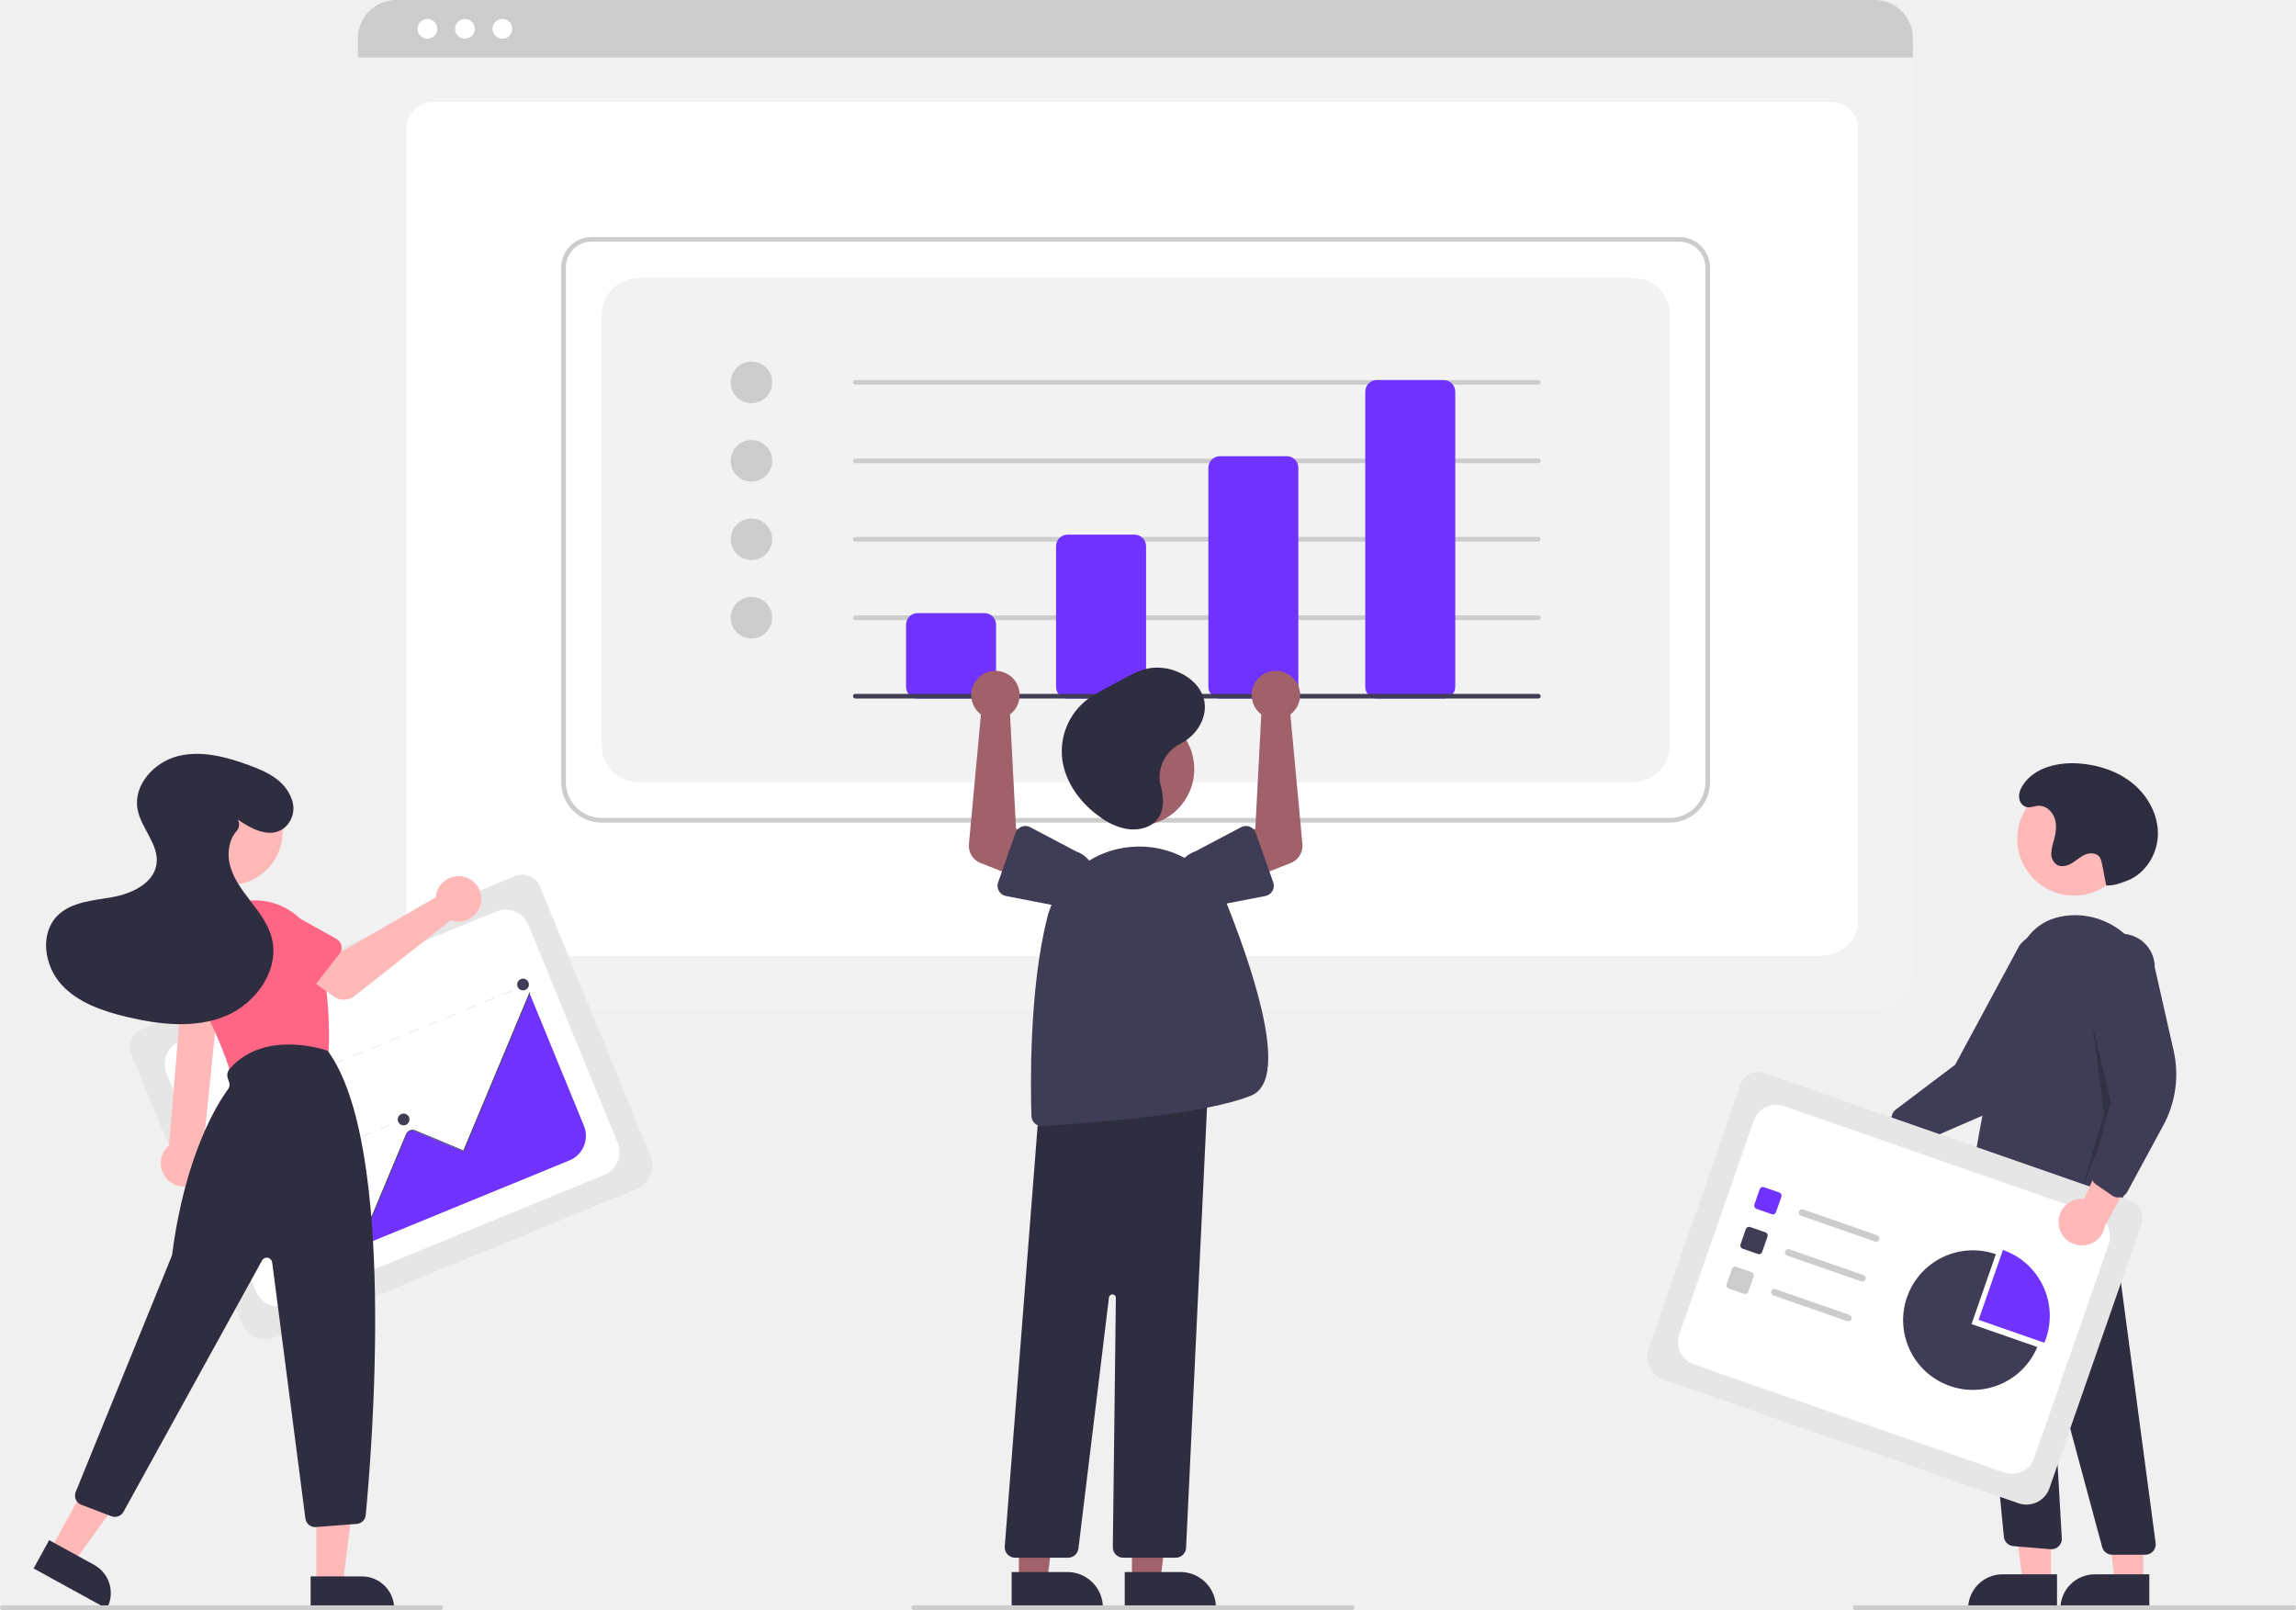
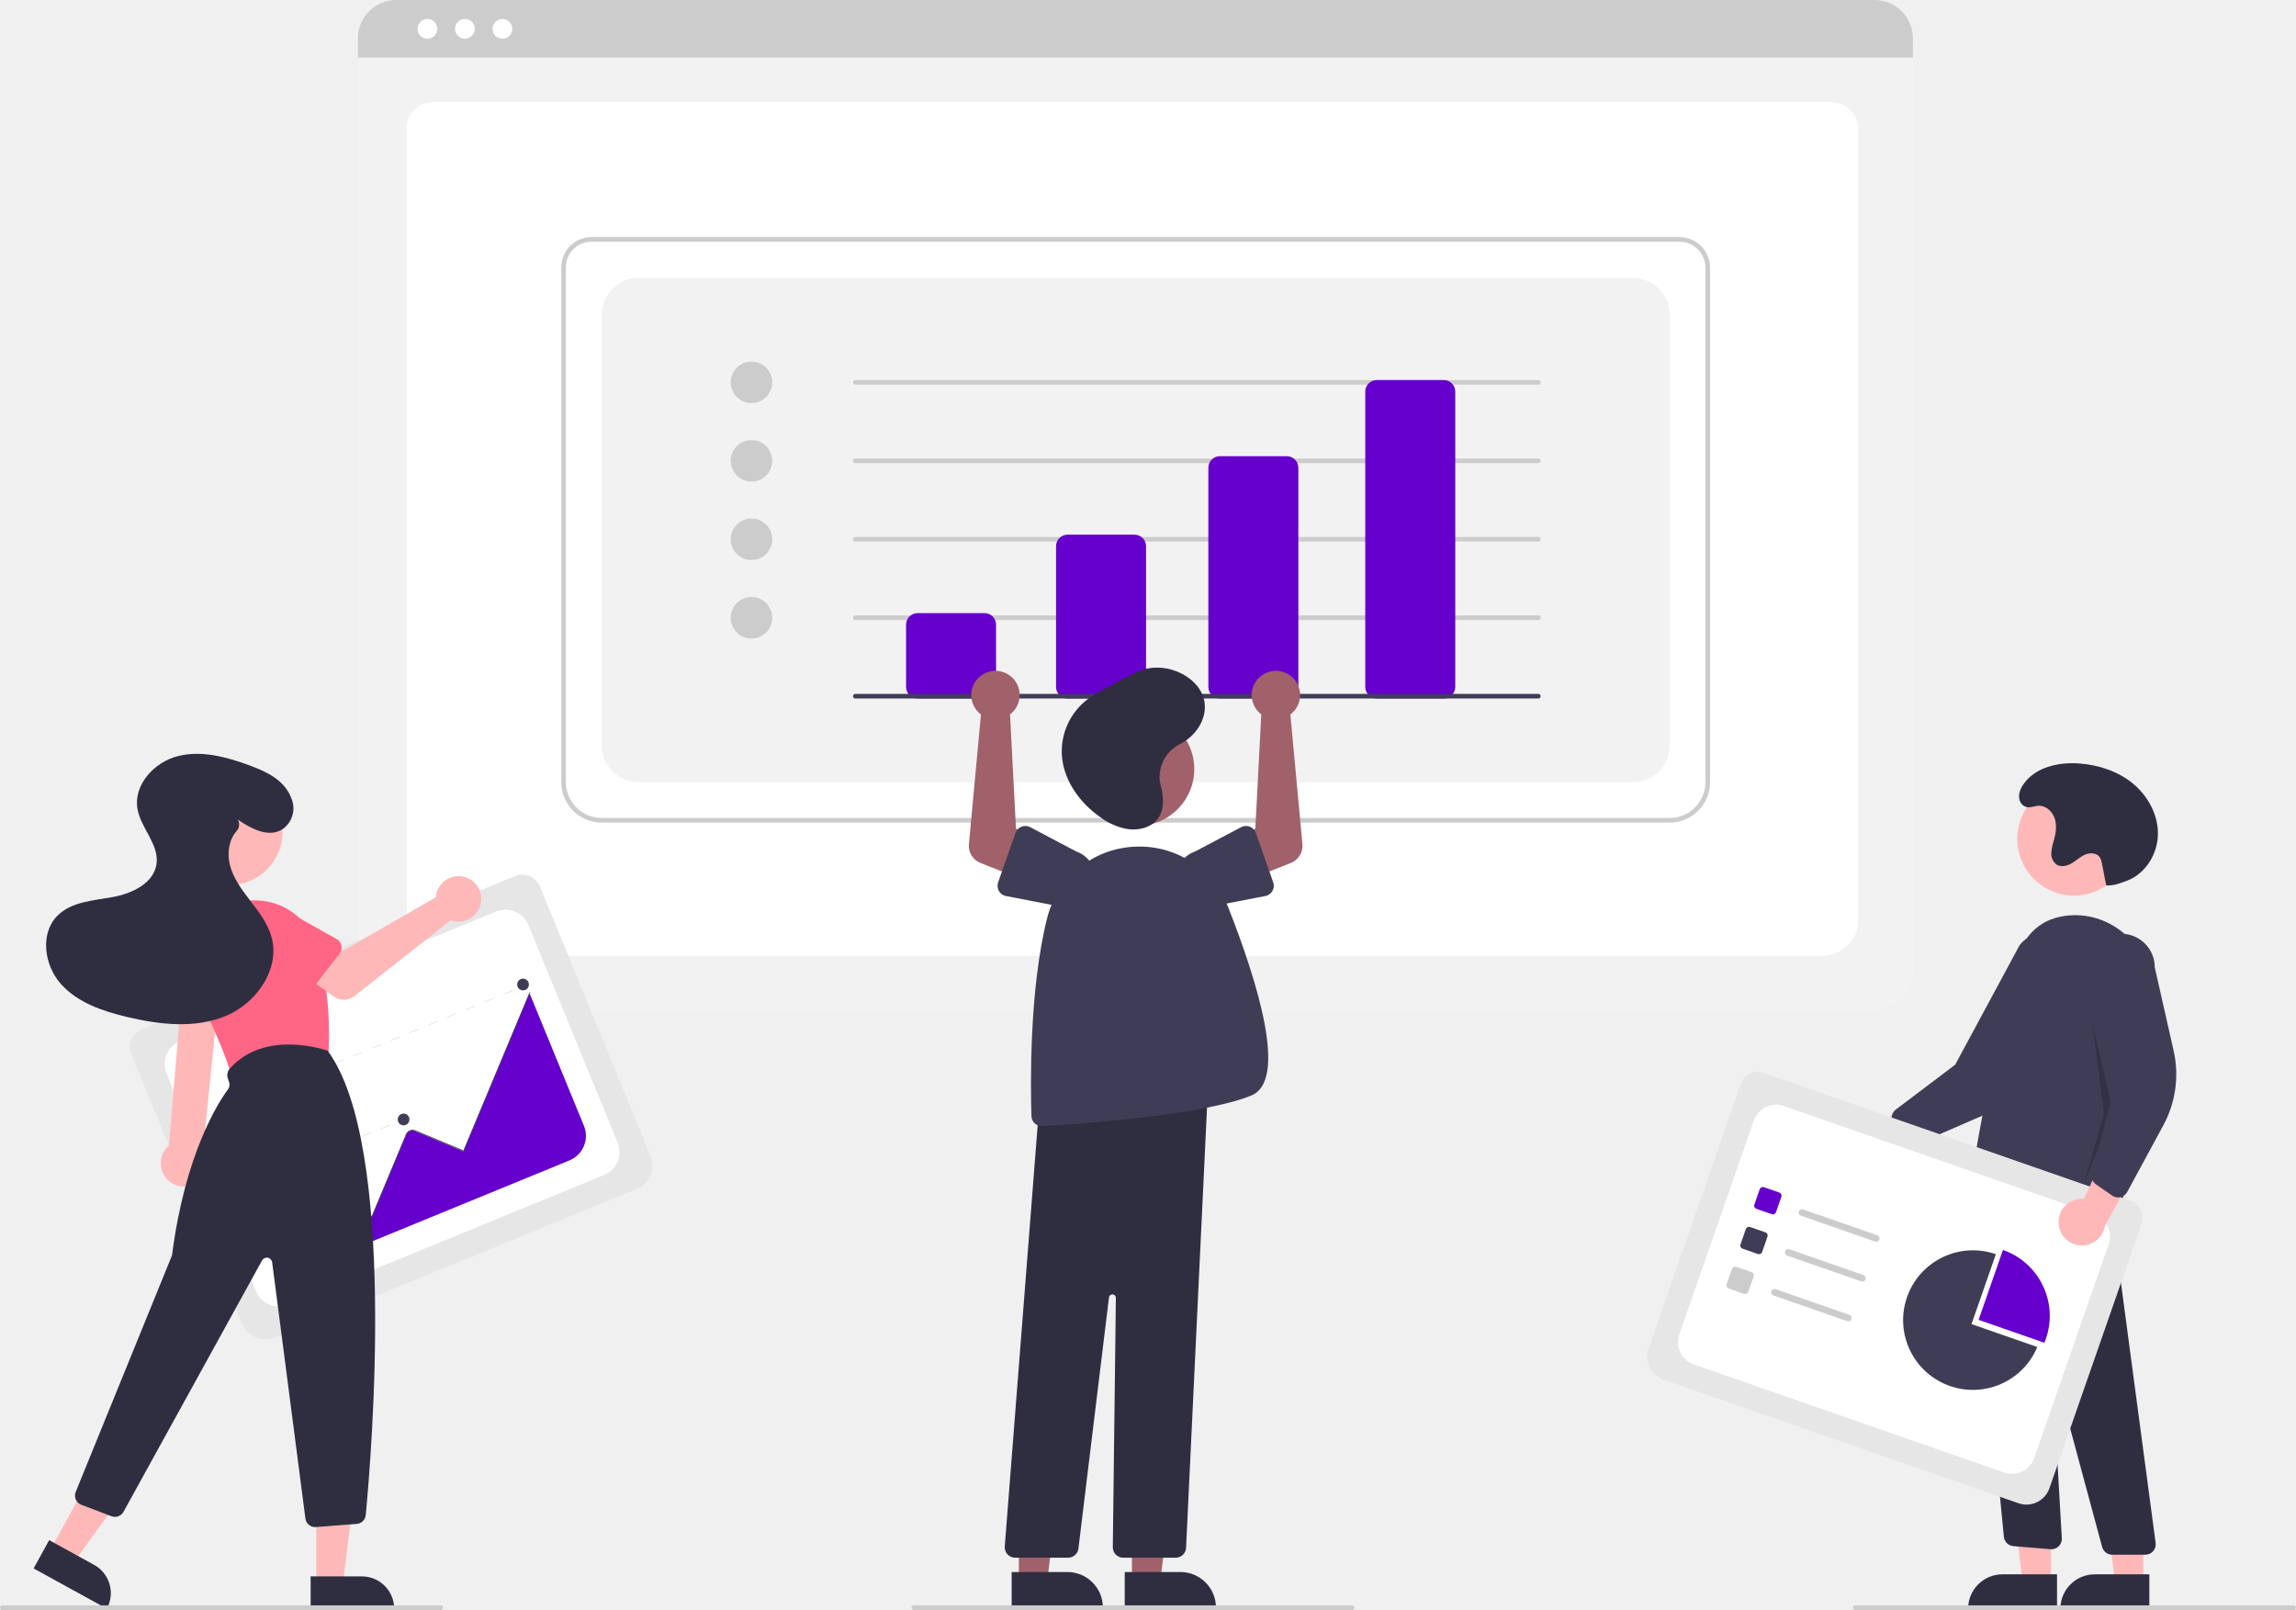
<svg xmlns="http://www.w3.org/2000/svg" width="995" height="697.681" viewBox="0 0 995 697.681" role="img" artist="Katerina Limpitsouni" source="https://undraw.co/">
  <path d="M915.189,538.707H274.35a16.519,16.519,0,0,1-16.5-16.5V127.054A12.102,12.102,0,0,1,269.938,114.965H919.391a12.311,12.311,0,0,1,12.297,12.297V522.207A16.519,16.519,0,0,1,915.189,538.707Z" transform="translate(-102.5 -101.1595)" fill="#f2f2f2" />
  <path d="M891.811,515.341H294.567c-8.755,0-15.878-6.67-15.878-14.868v-344.105c0-6.08,5.278-11.027,11.766-11.027H895.728c6.595,0,11.961,5.028,11.961,11.209V500.472C907.689,508.671,900.566,515.341,891.811,515.341Z" transform="translate(-102.5 -101.1595)" fill="#fff" />
  <path d="M931.459,126.11H257.619V117.709a16.574,16.574,0,0,1,16.56-16.55H914.899a16.574,16.574,0,0,1,16.56,16.55Z" transform="translate(-102.5 -101.1595)" fill="#ccc" />
  <circle cx="185.214" cy="12.5" r="4.283" fill="#fff" />
  <circle cx="201.473" cy="12.5" r="4.283" fill="#fff" />
  <circle cx="217.731" cy="12.5" r="4.283" fill="#fff" />
  <path d="M826.073,457.629H363.234a17.52,17.52,0,0,1-17.5-17.5V216.975a13.103,13.103,0,0,1,13.088-13.088H830.276a13.312,13.312,0,0,1,13.297,13.297V440.129A17.52,17.52,0,0,1,826.073,457.629ZM358.822,205.886a11.101,11.101,0,0,0-11.088,11.088V440.129a15.517,15.517,0,0,0,15.5,15.5H826.073a15.518,15.518,0,0,0,15.5-15.5V217.184a11.31,11.31,0,0,0-11.297-11.297Z" transform="translate(-102.5 -101.1595)" fill="#ccc" />
  <path d="M379.234,440.129h430.839a16,16,0,0,0,16-16V237.581a16,16,0,0,0-16-16H379.234a16,16,0,0,0-16,16V424.129A16,16,0,0,0,379.234,440.129Z" transform="translate(-102.5 -101.1595)" fill="#f2f2f2" />
  <circle cx="325.654" cy="165.695" r="9" fill="#ccc" />
  <circle cx="325.654" cy="199.695" r="9" fill="#ccc" />
  <circle cx="325.654" cy="233.695" r="9" fill="#ccc" />
  <circle cx="325.654" cy="267.695" r="9" fill="#ccc" />
  <path d="M769.154,267.855h-296a1,1,0,0,1,0-2h296a1,1,0,0,1,0,2Z" transform="translate(-102.5 -101.1595)" fill="#ccc" />
  <path d="M769.154,301.855h-296a1,1,0,0,1,0-2h296a1,1,0,0,1,0,2Z" transform="translate(-102.5 -101.1595)" fill="#ccc" />
  <path d="M769.154,335.855h-296a1,1,0,0,1,0-2h296a1,1,0,0,1,0,2Z" transform="translate(-102.5 -101.1595)" fill="#ccc" />
  <path d="M769.154,369.855h-296a1,1,0,0,1,0-2h296a1,1,0,0,1,0,2Z" transform="translate(-102.5 -101.1595)" fill="#ccc" />
-   <path d="M529.154,403.855h-29a5.006,5.006,0,0,1-5-5v-27a5.006,5.006,0,0,1,5-5h29a5.006,5.006,0,0,1,5,5v27A5.006,5.006,0,0,1,529.154,403.855Z" transform="translate(-102.5 -101.1595)" fill="#7032ff" />
-   <path d="M594.154,403.855h-29a5.006,5.006,0,0,1-5-5v-61a5.006,5.006,0,0,1,5-5h29a5.006,5.006,0,0,1,5,5v61A5.006,5.006,0,0,1,594.154,403.855Z" transform="translate(-102.5 -101.1595)" fill="#7032ff" />
-   <path d="M660.154,403.855h-29a5.006,5.006,0,0,1-5-5v-95a5.006,5.006,0,0,1,5-5h29a5.006,5.006,0,0,1,5,5v95A5.006,5.006,0,0,1,660.154,403.855Z" transform="translate(-102.5 -101.1595)" fill="#7032ff" />
-   <path d="M728.154,403.855h-29a5.006,5.006,0,0,1-5-5v-128a5.006,5.006,0,0,1,5-5h29a5.006,5.006,0,0,1,5,5v128A5.006,5.006,0,0,1,728.154,403.855Z" transform="translate(-102.5 -101.1595)" fill="#7032ff" />
+   <path d="M529.154,403.855h-29a5.006,5.006,0,0,1-5-5v-27a5.006,5.006,0,0,1,5-5h29a5.006,5.006,0,0,1,5,5v27A5.006,5.006,0,0,1,529.154,403.855Z" transform="translate(-102.5 -101.1595)" fill="#6600cc" />
+   <path d="M594.154,403.855h-29a5.006,5.006,0,0,1-5-5v-61a5.006,5.006,0,0,1,5-5h29a5.006,5.006,0,0,1,5,5v61A5.006,5.006,0,0,1,594.154,403.855Z" transform="translate(-102.5 -101.1595)" fill="#6600cc" />
+   <path d="M660.154,403.855h-29a5.006,5.006,0,0,1-5-5v-95a5.006,5.006,0,0,1,5-5h29a5.006,5.006,0,0,1,5,5v95A5.006,5.006,0,0,1,660.154,403.855Z" transform="translate(-102.5 -101.1595)" fill="#6600cc" />
+   <path d="M728.154,403.855h-29a5.006,5.006,0,0,1-5-5v-128a5.006,5.006,0,0,1,5-5h29a5.006,5.006,0,0,1,5,5v128A5.006,5.006,0,0,1,728.154,403.855Z" transform="translate(-102.5 -101.1595)" fill="#6600cc" />
  <path d="M769.154,403.855h-296a1,1,0,0,1,0-2h296a1,1,0,0,1,0,2Z" transform="translate(-102.5 -101.1595)" fill="#3f3d56" />
  <path d="M899.201,590.402a10.056,10.056,0,0,1,15.32-1.743l31.755-16.389-1.975,18.464L914.45,603.467a10.11,10.11,0,0,1-15.248-13.065Z" transform="translate(-102.5 -101.1595)" fill="#ffb8b8" />
  <path d="M926.524,597.289a4.506,4.506,0,0,1-1.524-2.212l-2.526-8.159a4.515,4.515,0,0,1,1.587-4.921l25.738-19.44,27.875-51.712a14.497,14.497,0,1,1,22.9,17.782L984.716,562.096a46.374,46.374,0,0,1-23.463,22.696l-30.163,13.083a4.505,4.505,0,0,1-3.669-.039A4.455,4.455,0,0,1,926.524,597.289Z" transform="translate(-102.5 -101.1595)" fill="#3f3d56" />
  <circle cx="898.775" cy="363.541" r="24.561" fill="#ffb8b8" />
  <polygon points="888.812 685.737 876.553 685.736 870.722 638.448 888.817 638.449 888.812 685.737" fill="#ffb8b8" />
  <path d="M867.795,682.233h23.644a0,0,0,0,1,0,0v14.887a0,0,0,0,1,0,0H852.908a0,0,0,0,1,0,0v0A14.887,14.887,0,0,1,867.795,682.233Z" fill="#2f2e41" />
  <polygon points="928.812 685.739 916.553 685.738 910.722 638.449 928.817 638.451 928.812 685.739" fill="#ffb8b8" />
  <path d="M907.795,682.235h23.644a0,0,0,0,1,0,0V697.121a0,0,0,0,1,0,0H892.908a0,0,0,0,1,0,0v0A14.887,14.887,0,0,1,907.795,682.235Z" fill="#2f2e41" />
  <path d="M1032.208,774.899l-14.367-.001a4.508,4.508,0,0,1-4.345-3.329l-20.68-76.701a.5.5,0,0,0-.982.16l4.177,72.742a4.499,4.499,0,0,1-4.867,4.742L974.998,771.166a4.512,4.512,0,0,1-4.096-3.964L956.191,614.457l5.691,3.415,53.329-9.054L1036.669,769.804a4.501,4.501,0,0,1-4.461,5.095Z" transform="translate(-102.5 -101.1595)" fill="#2f2e41" />
  <path d="M974.027,630.579a32.939,32.939,0,0,1-16.692-4.698,4.48,4.48,0,0,1-2.136-4.589c1.876-11.486,11.684-70.408,20.608-102.529,3.635-13.083,11.671-20.129,23.887-20.943,17.868-1.172,33.75,12.807,35.404,31.2,2.917,32.448-8.933,78.55-14.164,96.866a4.496,4.496,0,0,1-7.088,2.306l-10.661-8.293a3.533,3.533,0,0,0-4.516.188C989.682,628.101,981.146,630.579,974.027,630.579Z" transform="translate(-102.5 -101.1595)" fill="#3f3d56" />
  <polygon points="906.787 443.738 915.786 481.739 902.784 513.738 911.786 482.739 906.787 443.738" opacity="0.2" />
  <path d="M1015.29,484.898a16.538,16.538,0,0,0,6.388-1.155c.894-.345,1.822-.628,2.715-.972,7.882-3.045,13.074-11.438,13.261-19.886s-4.188-16.647-10.684-22.05-14.909-8.178-23.335-8.82c-9.075-.691-19.294,1.61-24.366,9.167-1.35,2.012-2.294,4.452-1.494,6.882a4.404,4.404,0,0,0,1.241,1.906c2.265,2.015,4.522.5,6.831.366,3.173-.184,6.023,2.385,7.048,5.394s.573,6.322-.254,9.391a23.459,23.459,0,0,0-1.183,5.71,5.741,5.741,0,0,0,2.378,5.055c1.983,1.199,4.587.505,6.571-.691s3.699-2.86,5.842-3.741,5.022-.685,6.27,1.268a6.935,6.935,0,0,1,.793,2.289c1.118,5.095.861,4.795,1.979,9.89Z" transform="translate(-102.5 -101.1595)" fill="#2f2e41" />
  <path d="M977.221,752.591,823.425,699.03a10.556,10.556,0,0,1-6.49-13.426l39.966-114.758a7.734,7.734,0,0,1,9.836-4.755L1025.732,621.463a7.867,7.867,0,0,1,4.837,10.006L990.647,746.101A10.556,10.556,0,0,1,977.221,752.591Z" transform="translate(-102.5 -101.1595)" fill="#e6e6e6" />
  <path d="M836.549,692.435l134.484,46.835a10.225,10.225,0,0,0,13.019-6.293l32.272-92.667a10.225,10.225,0,0,0-6.293-13.019l-134.484-46.835a10.225,10.225,0,0,0-13.019,6.293l-32.272,92.667A10.225,10.225,0,0,0,836.549,692.435Z" transform="translate(-102.5 -101.1595)" fill="#fff" />
-   <path d="M870.32,627.329l-6.66-2.32a1.444,1.444,0,0,1-.888-1.837l2.32-6.66a1.444,1.444,0,0,1,1.837-.888l6.66,2.32a1.444,1.444,0,0,1,.888,1.837l-2.32,6.66A1.444,1.444,0,0,1,870.32,627.329Z" transform="translate(-102.5 -101.1595)" fill="#7032ff" />
+   <path d="M870.32,627.329l-6.66-2.32a1.444,1.444,0,0,1-.888-1.837l2.32-6.66a1.444,1.444,0,0,1,1.837-.888l6.66,2.32a1.444,1.444,0,0,1,.888,1.837l-2.32,6.66A1.444,1.444,0,0,1,870.32,627.329Z" transform="translate(-102.5 -101.1595)" fill="#6600cc" />
  <path d="M864.31,644.585l-6.66-2.32a1.444,1.444,0,0,1-.888-1.837l2.32-6.66a1.444,1.444,0,0,1,1.837-.888l6.66,2.32a1.444,1.444,0,0,1,.888,1.837l-2.32,6.66A1.444,1.444,0,0,1,864.31,644.585Z" transform="translate(-102.5 -101.1595)" fill="#3f3d56" />
  <path d="M858.301,661.841l-6.66-2.32a1.444,1.444,0,0,1-.888-1.837l2.32-6.66a1.444,1.444,0,0,1,1.837-.888l6.66,2.32a1.444,1.444,0,0,1,.888,1.837l-2.32,6.66A1.444,1.444,0,0,1,858.301,661.841Z" transform="translate(-102.5 -101.1595)" fill="#ccc" />
  <path d="M915.074,639.181l-32.09-11.176a1.443,1.443,0,1,1,.949-2.725l32.09,11.176a1.443,1.443,0,1,1-.949,2.725Z" transform="translate(-102.5 -101.1595)" fill="#ccc" />
  <path d="M909.065,656.437l-32.09-11.176a1.443,1.443,0,0,1,.949-2.725l32.09,11.176a1.443,1.443,0,1,1-.949,2.725Z" transform="translate(-102.5 -101.1595)" fill="#ccc" />
  <path d="M903.055,673.693l-32.09-11.176a1.443,1.443,0,0,1,.949-2.725l32.09,11.176a1.443,1.443,0,0,1-.949,2.725Z" transform="translate(-102.5 -101.1595)" fill="#ccc" />
-   <path d="M988.454,683.043c.234-.561.454-1.131.656-1.712a30.239,30.239,0,0,0-18.611-38.501L959.951,673.116Z" transform="translate(-102.5 -101.1595)" fill="#7032ff" />
+   <path d="M988.454,683.043c.234-.561.454-1.131.656-1.712a30.239,30.239,0,0,0-18.611-38.501L959.951,673.116Z" transform="translate(-102.5 -101.1595)" fill="#6600cc" />
  <path d="M956.884,674.959l10.548-30.287a30.239,30.239,0,1,0,17.955,40.213Z" transform="translate(-102.5 -101.1595)" fill="#3f3d56" />
  <path d="M994.645,631.512a10.056,10.056,0,0,1,10.979-10.826l14.873-32.493,9.841,15.748-15.633,28.441a10.11,10.11,0,0,1-20.061-.87Z" transform="translate(-102.5 -101.1595)" fill="#ffb8b8" />
  <path d="M1020.394,620.069a4.506,4.506,0,0,1-2.564-.8l-7.023-4.862a4.515,4.515,0,0,1-1.788-4.852l8.255-31.18-9.979-57.893a14.497,14.497,0,1,1,28.993-.14l8.177,36.123a46.373,46.373,0,0,1-4.456,32.339L1024.349,617.713a4.505,4.505,0,0,1-2.911,2.233A4.455,4.455,0,0,1,1020.394,620.069Z" transform="translate(-102.5 -101.1595)" fill="#3f3d56" />
  <path d="M1096.5,798.841h-190a1,1,0,0,1,0-2h190a1,1,0,0,1,0,2Z" transform="translate(-102.5 -101.1595)" fill="#ccc" />
  <polygon points="490.541 685.239 502.801 685.238 508.633 637.951 490.539 637.951 490.541 685.239" fill="#a0616a" />
  <path d="M589.914,782.396l24.144-.001h.001a15.386,15.386,0,0,1,15.386,15.386v.5l-39.531.001Z" transform="translate(-102.5 -101.1595)" fill="#2f2e41" />
  <polygon points="441.541 685.239 453.801 685.238 459.633 637.951 441.539 637.951 441.541 685.239" fill="#a0616a" />
  <path d="M540.914,782.396l24.144-.001h.001a15.386,15.386,0,0,1,15.386,15.386v.5l-39.531.001Z" transform="translate(-102.5 -101.1595)" fill="#2f2e41" />
  <circle cx="492.988" cy="333.297" r="24.561" fill="#a0616a" />
  <path d="M612.005,776.192H589.254a4.5,4.5,0,0,1-4.5-4.555l1.322-108.031a1.5,1.5,0,0,0-2.989-.2L569.847,772.236a4.504,4.504,0,0,1-4.467,3.956H542.41a4.5,4.5,0,0,1-4.486-4.851l15.167-194.075.412-.045,72.629-7.844-9.633,202.528A4.495,4.495,0,0,1,612.005,776.192Z" transform="translate(-102.5 -101.1595)" fill="#2f2e41" />
  <path d="M553.976,589.181a4.496,4.496,0,0,1-4.484-4.358c-.396-12.271-1.076-54.732,6.822-85.905a40.924,40.924,0,0,1,37.793-30.839h0a41.179,41.179,0,0,1,40.559,26.023c13.275,33.703,25.818,75.246,10.181,81.762-20.495,8.539-74.523,12.346-90.594,13.309Q554.113,589.181,553.976,589.181Z" transform="translate(-102.5 -101.1595)" fill="#3f3d56" />
  <path d="M647.847,409.632a10.525,10.525,0,0,0,1.246,1.093l-2.578,49.526-10.724,5.491L641.961,483.01l19.93-7.875a8,8,0,0,0,5.026-8.181l-5.221-56.179a10.497,10.497,0,1,0-13.849-1.143Z" transform="translate(-102.5 -101.1595)" fill="#a0616a" />
  <path d="M646.718,462.095l7.544,21.439a4.5,4.5,0,0,1-3.389,5.912l-22.245,4.308a12.497,12.497,0,0,1-8.228-23.602l19.974-10.543a4.5,4.5,0,0,1,6.344,2.486Z" transform="translate(-102.5 -101.1595)" fill="#3f3d56" />
  <path d="M541.46,409.632a10.527,10.527,0,0,1-1.246,1.093l2.578,49.526,10.724,5.491L547.346,483.01l-19.93-7.875a8,8,0,0,1-5.026-8.181l5.221-56.179a10.497,10.497,0,1,1,13.849-1.143Z" transform="translate(-102.5 -101.1595)" fill="#a0616a" />
  <path d="M545.192,459.399a4.495,4.495,0,0,1,3.741.21l19.974,10.543a12.497,12.497,0,0,1-8.228,23.602l-22.245-4.308a4.5,4.5,0,0,1-3.389-5.912l7.544-21.439A4.495,4.495,0,0,1,545.192,459.399Z" transform="translate(-102.5 -101.1595)" fill="#3f3d56" />
  <path d="M605.027,438.643a16.143,16.143,0,0,1,9.041-15.168c7.466-3.854,12.156-12.075,10.101-19.582-2.631-9.609-15.709-15.841-26.305-12.535a48.566,48.566,0,0,0-8.261,3.839l-6.923,3.711a71.73,71.73,0,0,0-8.534,5.038,28.315,28.315,0,0,0-11.27,26.53c1.363,9.769,7.761,18.727,16.518,24.861a27.937,27.937,0,0,0,11.319,5.031c4.198.692,8.87-.094,11.939-2.705,4.796-4.079,4.301-10.911,2.75-16.616A12.09,12.09,0,0,1,605.027,438.643Z" transform="translate(-102.5 -101.1595)" fill="#2f2e41" />
  <path d="M688.5,798.841h-190a1,1,0,0,1,0-2h190a1,1,0,0,1,0,2Z" transform="translate(-102.5 -101.1595)" fill="#ccc" />
  <path d="M378.41,616.413,221.633,680.73a10.984,10.984,0,0,1-14.315-5.986l-47.992-116.983a8.047,8.047,0,0,1,4.386-10.488l162.077-66.492a8.186,8.186,0,0,1,10.669,4.462L384.396,602.098A10.984,10.984,0,0,1,378.41,616.413Z" transform="translate(-102.5 -101.1595)" fill="#e6e6e6" />
  <path d="M227.311,666.541l137.091-56.241a10.639,10.639,0,0,0,5.805-13.881L331.454,501.956a10.639,10.639,0,0,0-13.881-5.805L180.482,552.392a10.639,10.639,0,0,0-5.805,13.881l38.753,94.463A10.639,10.639,0,0,0,227.311,666.541Z" transform="translate(-102.5 -101.1595)" fill="#fff" />
  <rect x="328.668" y="528.117" width="2.179" height="0.363" transform="translate(-278.3402 63.53163) rotate(-22.30577)" fill="#e6e6e6" />
  <path d="M324.747,530.551l-4.072,1.67-.138-.336,4.072-1.67Zm-8.144,3.341-4.072,1.67-.138-.336,4.072-1.67Zm-8.144,3.341-4.072,1.67-.138-.336,4.072-1.67Zm-8.144,3.341-4.072,1.67-.138-.336,4.072-1.67Zm-8.144,3.341-4.072,1.67-.138-.336,4.072-1.67Zm-8.144,3.341-4.072,1.67-.138-.336,4.072-1.67Zm-8.144,3.341-4.072,1.67-.138-.336,4.072-1.67Zm-8.144,3.341-4.072,1.67-.138-.336,4.072-1.67Zm-8.144,3.341-4.072,1.67-.138-.336,4.072-1.67Zm-8.144,3.341-4.072,1.67-.138-.336,4.072-1.67ZM243.312,563.959l-4.072,1.67-.138-.336,4.072-1.67Zm-8.144,3.341-4.072,1.67-.138-.336,4.072-1.67Zm-8.144,3.341-4.072,1.67-.138-.336,4.072-1.67Zm-8.144,3.341-4.072,1.67-.138-.336,4.072-1.67Zm-8.144,3.341-4.072,1.67-.138-.336,4.072-1.67Zm-8.144,3.341-4.072,1.67-.138-.336,4.072-1.67Z" transform="translate(-102.5 -101.1595)" fill="#e6e6e6" />
  <rect x="192.285" y="584.068" width="2.179" height="0.363" transform="translate(-309.7817 15.95413) rotate(-22.30577)" fill="#e6e6e6" />
  <rect x="275.309" y="586.506" width="2.179" height="0.363" transform="translate(-304.4946 47.64812) rotate(-22.30577)" fill="#e6e6e6" />
  <path d="M271.448,588.915l-4.011,1.646-.138-.336,4.011-1.646Zm-8.023,3.291-4.011,1.646-.138-.336,4.011-1.646Zm-8.023,3.291-4.011,1.646-.138-.336,4.011-1.646ZM247.38,598.789l-4.011,1.646-.138-.336,4.011-1.646ZM239.357,602.08l-4.011,1.646-.138-.336,4.011-1.646Zm-8.023,3.291-4.011,1.646-.138-.336,4.011-1.646Zm-8.023,3.291-4.011,1.646-.138-.336,4.011-1.646Zm-8.023,3.291-4.011,1.646-.138-.336,4.011-1.646Z" transform="translate(-102.5 -101.1595)" fill="#e6e6e6" />
  <rect x="205.101" y="615.309" width="2.179" height="0.363" transform="translate(-320.68 23.15625) rotate(-22.30577)" fill="#e6e6e6" />
  <rect x="242.07" y="617.411" width="2.179" height="0.363" transform="translate(-318.7115 37.34481) rotate(-22.30577)" fill="#e6e6e6" />
  <path d="M238.093,619.867l-4.127,1.693-.138-.336,4.127-1.693Zm-8.254,3.386-4.127,1.693-.138-.336,4.127-1.693Zm-8.254,3.386-4.127,1.693-.138-.336,4.127-1.693Z" transform="translate(-102.5 -101.1595)" fill="#e6e6e6" />
  <rect x="211.165" y="630.089" width="2.179" height="0.363" transform="translate(-325.8362 26.5637) rotate(-22.30577)" fill="#e6e6e6" />
  <rect x="252.417" y="642.634" width="2.179" height="0.363" transform="translate(-327.5107 43.15973) rotate(-22.30577)" fill="#e6e6e6" />
  <path d="M248.441,645.09l-4.127,1.693-.138-.336,4.127-1.693Zm-8.254,3.386-4.127,1.693-.138-.336,4.127-1.693Zm-8.254,3.386-4.127,1.693-.138-.336,4.127-1.693Z" transform="translate(-102.5 -101.1595)" fill="#e6e6e6" />
  <rect x="221.513" y="655.313" width="2.179" height="0.363" transform="translate(-334.6354 32.37862) rotate(-22.30577)" fill="#e6e6e6" />
-   <path d="M233.132,651.671,349.308,604.011a11.481,11.481,0,0,0,6.257-14.962L332.092,531.832l-.227.101-28.509,68.167-21.145-8.84a2.742,2.742,0,0,0-2.436.152,2.922,2.922,0,0,0-1.212,1.433l-14.941,35.722-15.46-6.462a2.753,2.753,0,0,0-3.603,1.478C244.461,623.825,234.928,647.213,233.132,651.671Z" transform="translate(-102.5 -101.1595)" fill="#7032ff" />
+   <path d="M233.132,651.671,349.308,604.011a11.481,11.481,0,0,0,6.257-14.962L332.092,531.832l-.227.101-28.509,68.167-21.145-8.84a2.742,2.742,0,0,0-2.436.152,2.922,2.922,0,0,0-1.212,1.433l-14.941,35.722-15.46-6.462a2.753,2.753,0,0,0-3.603,1.478C244.461,623.825,234.928,647.213,233.132,651.671Z" transform="translate(-102.5 -101.1595)" fill="#6600cc" />
  <path d="M232.775,652.21l-.335-.14,11.955-28.586a3.089,3.089,0,0,1,4.038-1.657l15.155,6.337,14.856-35.525a3.089,3.089,0,0,1,4.038-1.657l20.839,8.715,28.656-68.523.335.14L303.515,600.173l-21.174-8.855a2.723,2.723,0,0,0-3.563,1.462l-14.996,35.86-15.489-6.478a2.726,2.726,0,0,0-3.563,1.462Z" transform="translate(-102.5 -101.1595)" fill="#3f3d56" />
  <circle cx="141.667" cy="516.019" r="2.542" fill="#3f3d56" />
  <circle cx="174.906" cy="485.115" r="2.542" fill="#3f3d56" />
  <circle cx="226.662" cy="426.636" r="2.542" fill="#3f3d56" />
  <path d="M186.901,614.295a10.095,10.095,0,0,0,3.61-15.053l7.549-73.804h-16.313l-5.999,72.066a10.15,10.15,0,0,0,11.154,16.791Z" transform="translate(-102.5 -101.1595)" fill="#ffb8b8" />
  <circle cx="99.38" cy="360.468" r="23.08" fill="#ffb8b8" />
  <path d="M206.225,568.419a4.221,4.221,0,0,1-4.068-3.1c-1.849-6.718-6.66-18.077-14.299-33.763a27.967,27.967,0,0,1,15.882-38.613h0a27.955,27.955,0,0,1,35.922,17.808c5.921,18.563,5.635,38.447,5.237,46.134a4.239,4.239,0,0,1-3.321,3.914l-34.446,7.522A4.208,4.208,0,0,1,206.225,568.419Z" transform="translate(-102.5 -101.1595)" fill="#ff6584" />
  <polygon points="137.082 686.425 148.602 686.425 154.083 641.988 137.08 641.989 137.082 686.425" fill="#ffb8b8" />
  <path d="M237.113,784.293H273.321a0,0,0,0,1,0,0v13.989a0,0,0,0,1,0,0H251.103a13.989,13.989,0,0,1-13.989-13.989v0a0,0,0,0,1,0,0Z" transform="translate(407.9701 1481.403) rotate(179.9974)" fill="#2f2e41" />
  <polygon points="21.882 671.495 31.978 677.045 58.19 640.747 43.291 632.555 21.882 671.495" fill="#ffb8b8" />
  <path d="M118.196,776.437h36.207a0,0,0,0,1,0,0V790.426a0,0,0,0,1,0,0h-22.218a13.989,13.989,0,0,1-13.989-13.989v0a0,0,0,0,1,0,0Z" transform="translate(-224.194 1434.457) rotate(-151.199)" fill="#2f2e41" />
  <path d="M239.044,762.92a4.228,4.228,0,0,1-4.189-3.684L220.446,648.211a2.349,2.349,0,0,0-4.387-.832L156.014,756.319a4.252,4.252,0,0,1-5.209,1.912L137.717,753.244a4.228,4.228,0,0,1-2.411-5.546L176.901,645.518a3.257,3.257,0,0,0,.212-.809c5.634-43.605,19.968-65.78,24.227-71.538a3.275,3.275,0,0,0,.466-2.982l-.585-1.756a4.226,4.226,0,0,1,.814-4.113c15.347-17.48,42.095-7.942,42.363-7.843l.134.05.084.115c29.993,41.133,18.903,174.732,16.376,201.096a4.217,4.217,0,0,1-3.885,3.806l-17.736,1.366C239.262,762.917,239.152,762.92,239.044,762.92Z" transform="translate(-102.5 -101.1595)" fill="#2f2e41" />
  <path d="M291.606,488.437a9.892,9.892,0,0,0-.225,1.541l-40.367,23.288-9.812-5.649-10.46,13.694,16.398,11.688a7.518,7.518,0,0,0,9.019-.22l41.626-32.839a9.864,9.864,0,1,0-6.179-11.503Z" transform="translate(-102.5 -101.1595)" fill="#ffb8b8" />
  <path d="M249.665,514.369l-13.047,16.909a4.229,4.229,0,0,1-6.394.35L215.455,516.291a11.744,11.744,0,0,1,14.402-18.554l18.524,10.358a4.229,4.229,0,0,1,1.283,6.273Z" transform="translate(-102.5 -101.1595)" fill="#ff6584" />
  <path d="M199.098,543.746l-21.017-3.795a4.229,4.229,0,0,1-3.255-5.514L181.639,514.264a11.744,11.744,0,0,1,23.102,4.241l-.665,21.213a4.229,4.229,0,0,1-4.978,4.028Z" transform="translate(-102.5 -101.1595)" fill="#ff6584" />
  <path d="M205.533,456.318c5.932,4.06,13.721,8.233,19.78,3.91a11.025,11.025,0,0,0,3.618-12.709c-2.901-8.296-10.872-11.949-18.494-14.748-9.909-3.64-20.698-6.535-30.927-3.928s-19.269,12.51-17.423,22.903c1.485,8.358,9.369,15.312,8.25,23.727-1.126,8.469-10.65,12.926-19.059,14.44s-17.817,2-23.86,8.039c-7.708,7.704-5.784,21.475,1.47,29.61s18.199,11.822,28.805,14.328c14.053,3.321,29.252,5.066,42.599-.445s23.733-20.349,19.866-34.261c-1.633-5.877-5.48-10.843-9.198-15.678s-7.483-9.891-8.901-15.824c-1.182-4.944-.307-10.683,2.971-14.391a4.169,4.169,0,0,0,.559-4.874Z" transform="translate(-102.5 -101.1595)" fill="#2f2e41" />
  <path d="M293.5,798.841h-190a1,1,0,0,1,0-2h190a1,1,0,0,1,0,2Z" transform="translate(-102.5 -101.1595)" fill="#ccc" />
</svg>
